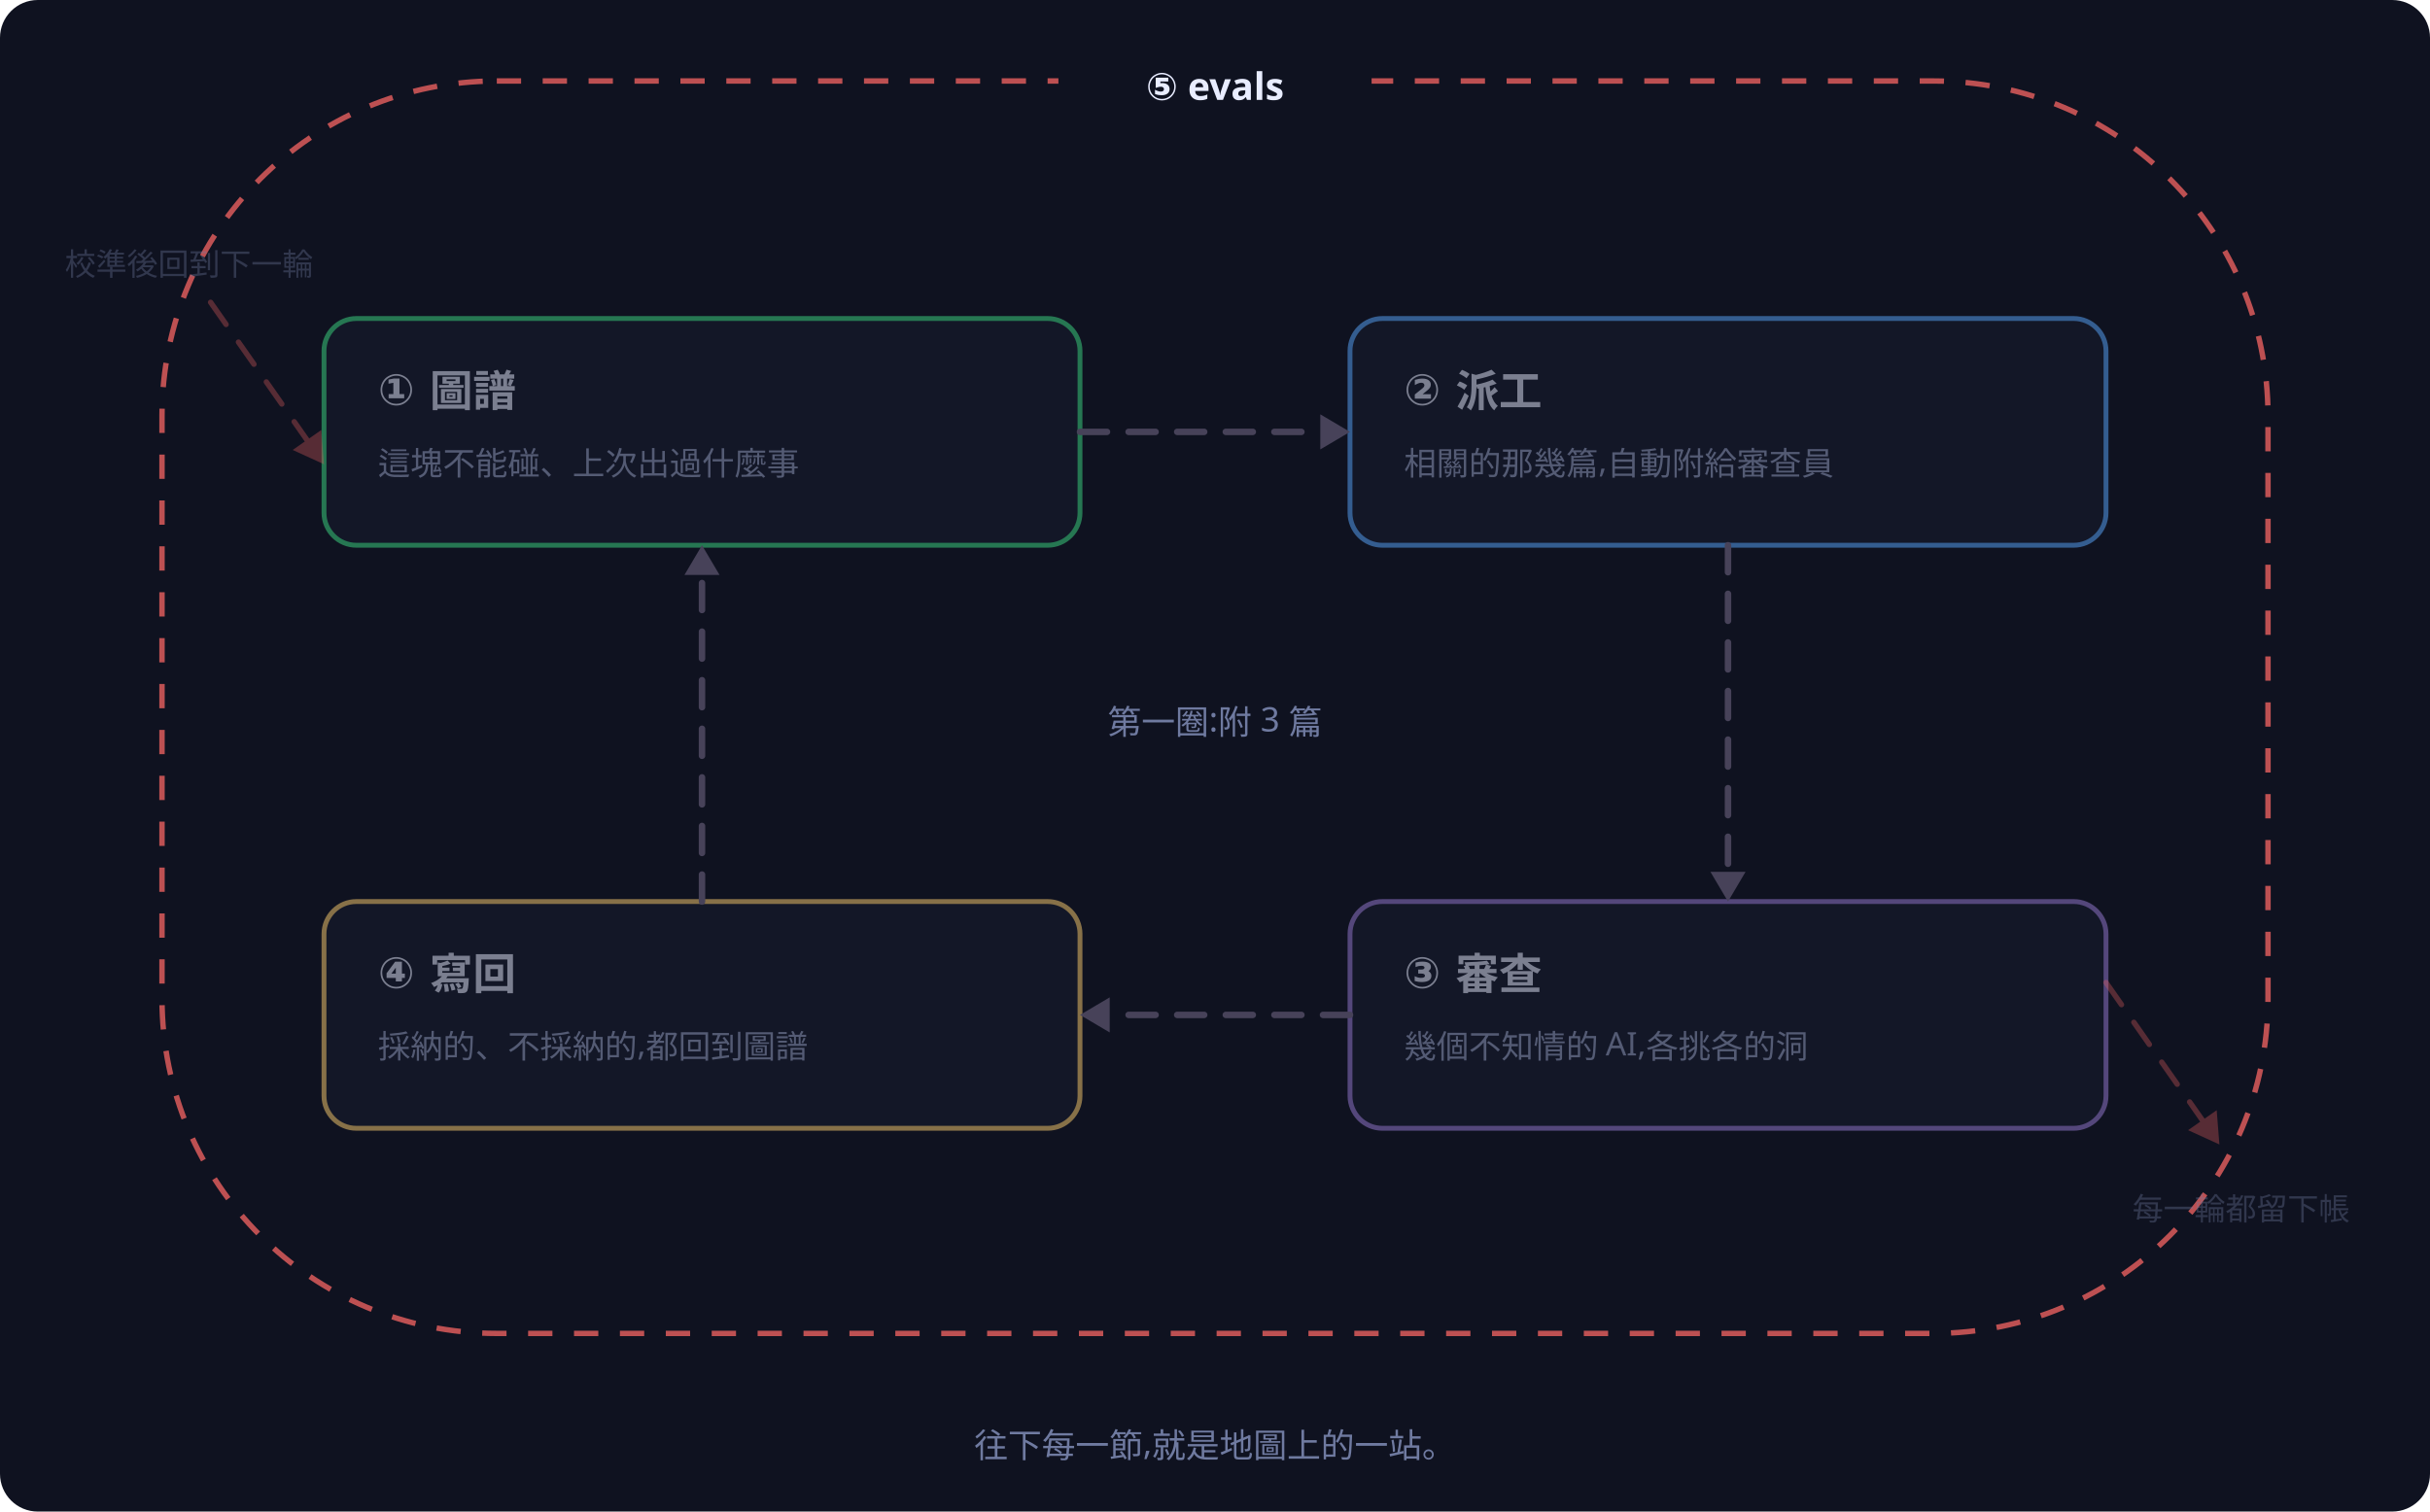
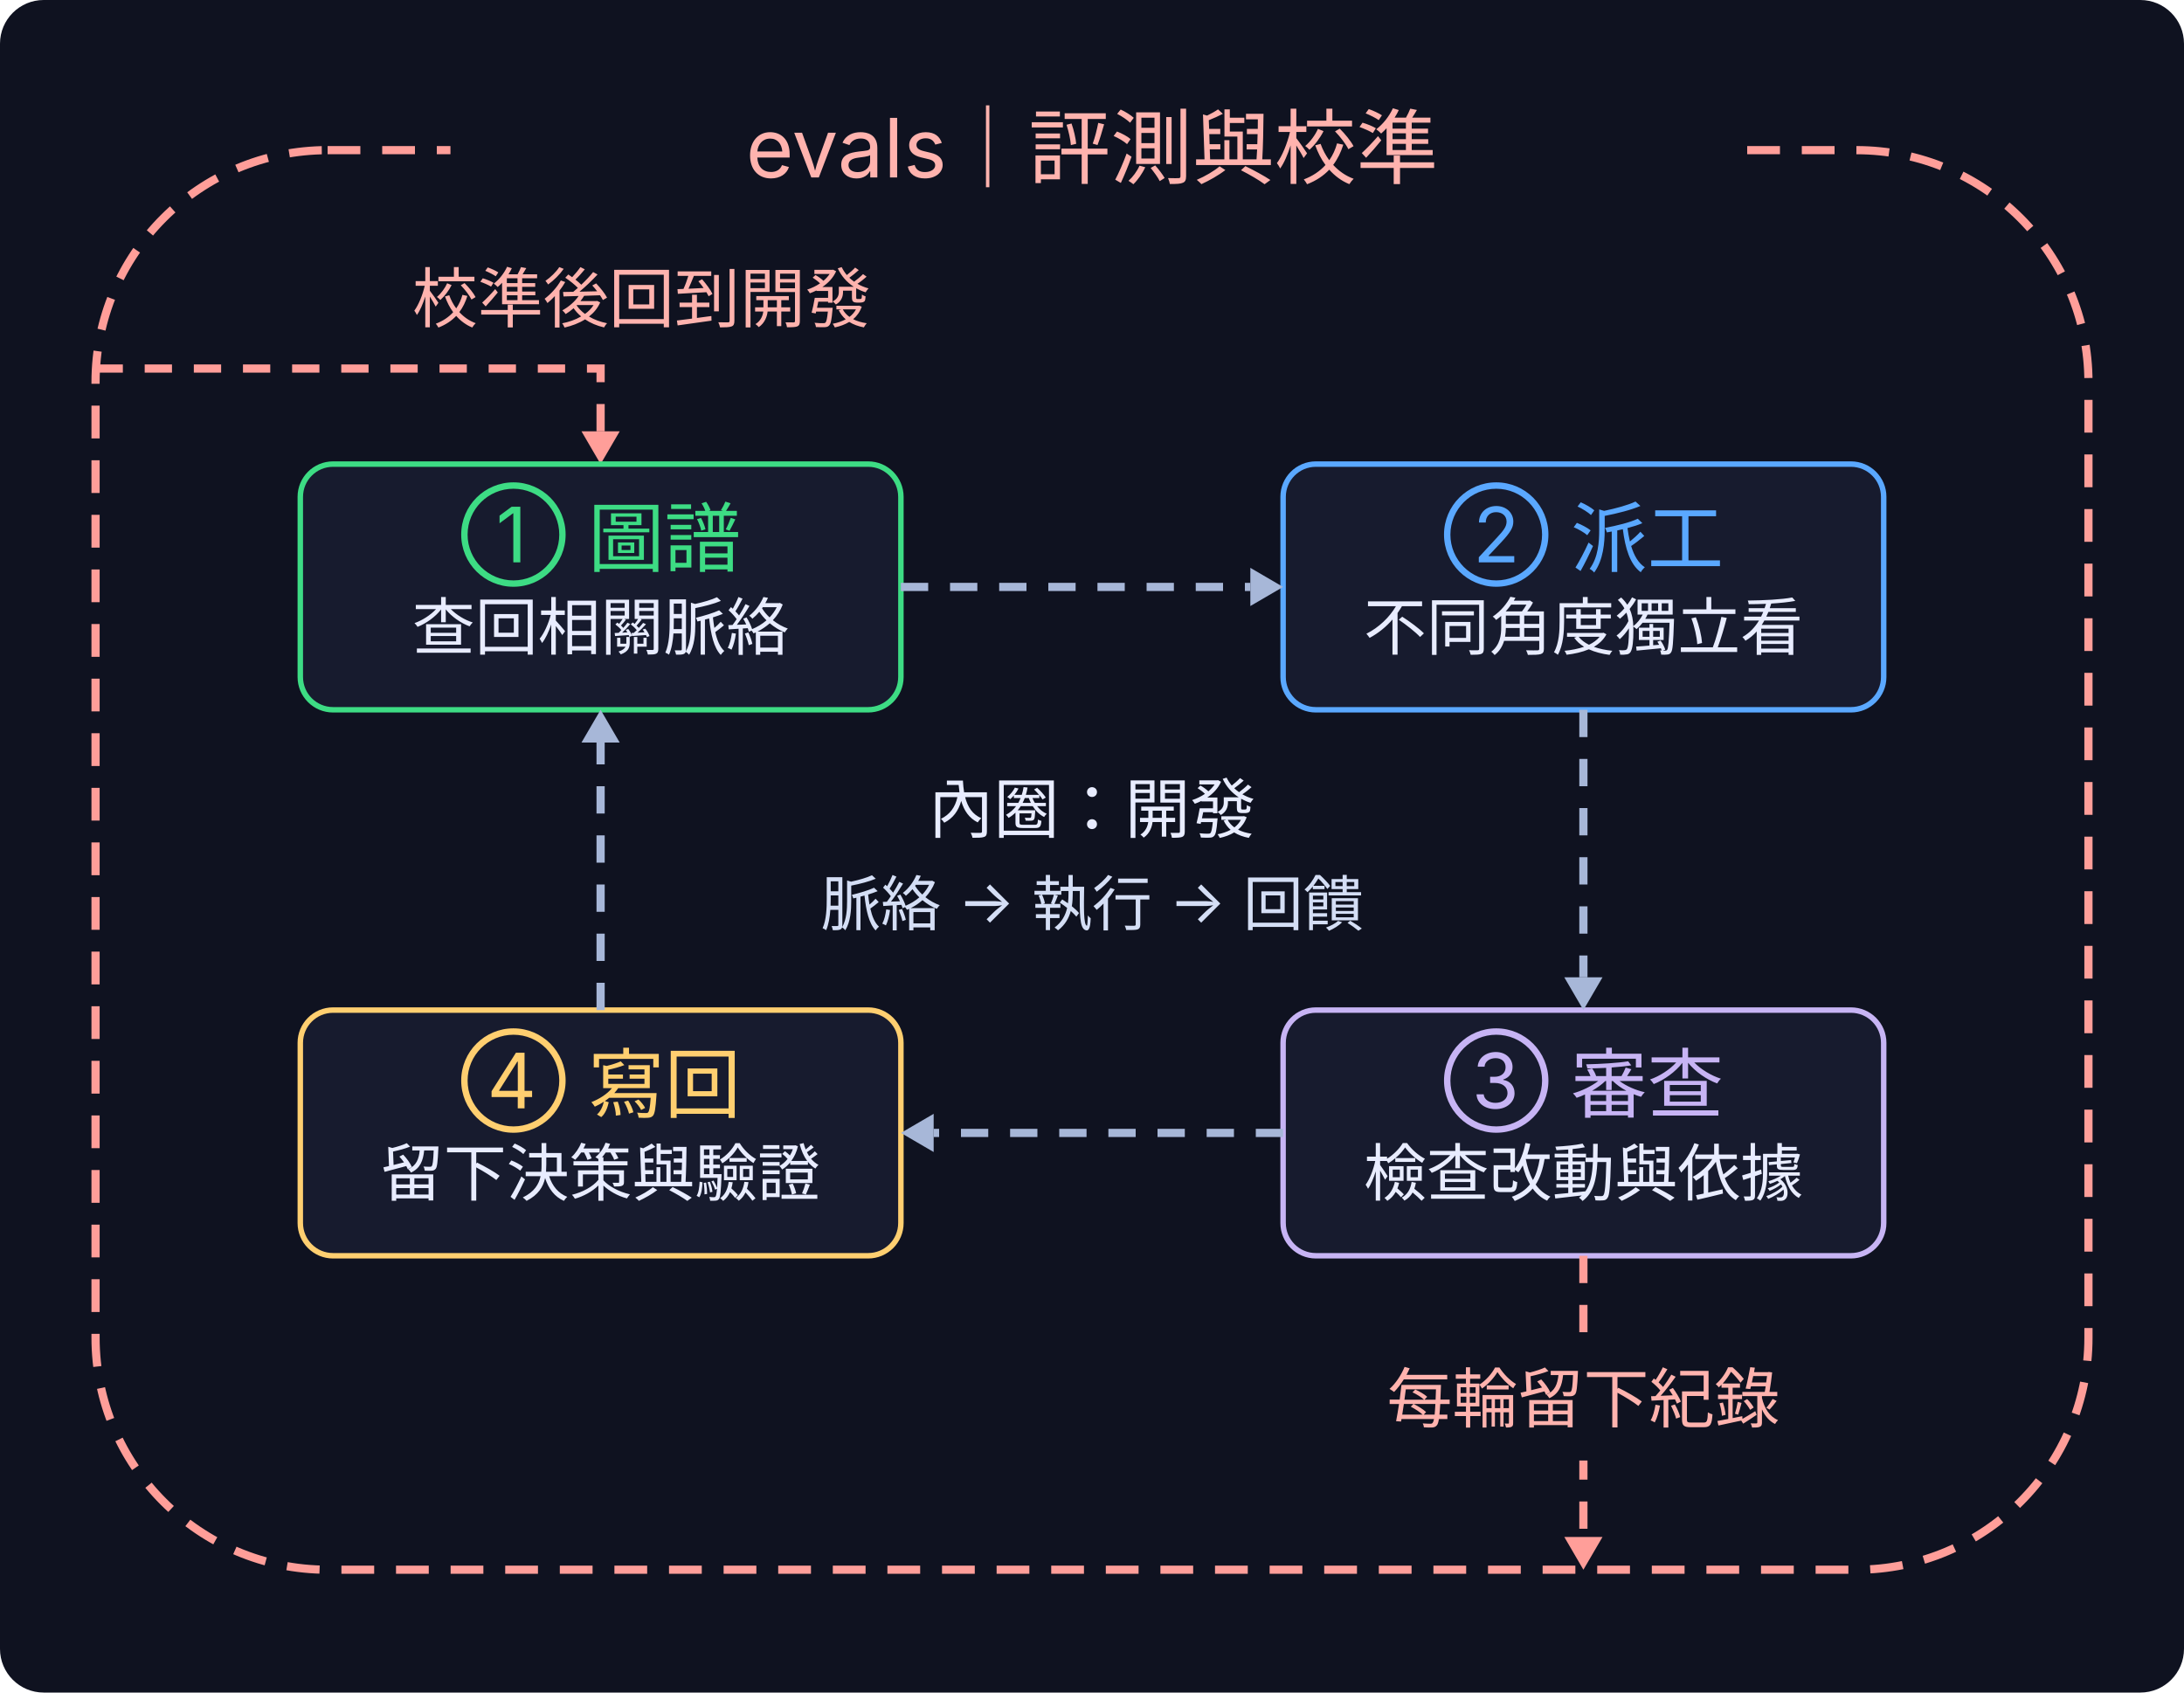
- <svg xmlns="http://www.w3.org/2000/svg" viewBox="0 0 900 560" width="900" height="560" role="img" aria-label="一次改動繞四站:圖譜(這塊不能碰、上次出過什麼事)→派工(相關的那幾篇自動附給審查員)→審查(幾個不知情的 AI 各挑各的洞)→寫回(採納的、不採納的都回到圖譜),然後再繞一圈,而且第二圈附上去的材料更多。最外圈是 evals:每一輪都留下帳,校準後回到下一輪。">
-   <style>.h{font-family:"PingFang TC","Noto Sans TC","Microsoft JhengHei",system-ui,sans-serif;fill:#e8ecff;font-weight:700}.n{font-family:"PingFang TC","Noto Sans TC","Microsoft JhengHei",system-ui,sans-serif;fill:#e8ecff}.s{font-family:"PingFang TC","Noto Sans TC","Microsoft JhengHei",system-ui,sans-serif;fill:#9aa4c8}.d{font-family:"PingFang TC","Noto Sans TC","Microsoft JhengHei",system-ui,sans-serif;fill:#6f7aa0}</style>
-   <rect x="0" y="0" width="900" height="560" rx="14" fill="#0f1220" />
-   <rect x="60" y="30" width="780" height="464" rx="124" fill="none" stroke="#dc5b5b" stroke-width="2" stroke-dasharray="9 8" opacity="0.85">
-     <animate attributeName="stroke-dashoffset" dur="6s" repeatCount="indefinite" values="0;-34" />
-   </rect>
-   <rect x="392" y="16" width="116" height="30" rx="8" fill="#0f1220" />
-   <text class="h" x="450" y="37" font-size="14" text-anchor="middle" fill="#dc5b5b">⑤ evals</text>
-   <g opacity="0.5">
-     <animate attributeName="opacity" dur="12s" repeatCount="indefinite" values="0.5;0.5;1;1;0.5;0.5;1;1;0.5;0.5" keyTimes="0.0;0.001;0.02;0.105;0.125;0.5;0.52;0.605;0.625;1.0" />
-     <rect x="120" y="118" width="280" height="84" rx="12" fill="#171b2e" stroke="#3ddc84" stroke-width="1.8" />
-     <text class="h" x="140" y="150" font-size="16" fill="#3ddc84">① 圖譜</text>
-     <text class="s" x="140" y="176" font-size="12">這塊不能碰、上次出過什麼事</text>
+ <svg xmlns="http://www.w3.org/2000/svg" width="800" height="620" viewBox="0 0 800 620" role="img" aria-labelledby="title desc">
+   <rect width="800" height="620" rx="16" fill="#0f1220" />
+   <g font-family="Inter, 'PingFang TC', 'Microsoft JhengHei', system-ui, sans-serif">
+     <rect x="35" y="55" width="730" height="520" rx="85" fill="none" stroke="#ff9e99" stroke-width="3" stroke-dasharray="12 8">
+       <animate attributeName="stroke-dashoffset" values="0;-40" dur="6s" repeatCount="indefinite" />
+     </rect>
+     <rect x="165" y="25" width="470" height="58" rx="12" fill="#0f1220" />
+     <text x="400" y="65" text-anchor="middle" font-size="30" fill="#ffb3ae">evals｜評測與校準</text>
+     <text x="235" y="118" text-anchor="middle" font-size="24" fill="#ffb3ae">校準後回到開發</text>
+     <path d="M35 135H220V158" fill="none" stroke="#ff9e99" stroke-width="3" stroke-dasharray="10 8">
+       <animate attributeName="stroke-dashoffset" values="0;-36" dur="1.6s" repeatCount="indefinite" />
+     </path>
+     <path d="M220 170l-7 -12h14z" fill="#ff9e99" />
+     <rect x="110" y="170" width="220" height="90" rx="12" fill="#171b2e" stroke="#3ddc84" stroke-width="2">
+       <animate attributeName="stroke-width" values="2;4;2" dur="8s" begin="0s" repeatCount="indefinite" />
+     </rect>
+     <text x="220" y="206" text-anchor="middle" font-size="28" fill="#3ddc84">① 圖譜</text>
+     <text x="220" y="238" text-anchor="middle" font-size="23" fill="#e8ecff">查回相關脈絡</text>
+     <rect x="470" y="170" width="220" height="90" rx="12" fill="#171b2e" stroke="#5aa8ff" stroke-width="2">
+       <animate attributeName="stroke-width" values="2;4;2" dur="8s" begin="2s" repeatCount="indefinite" />
+     </rect>
+     <text x="580" y="206" text-anchor="middle" font-size="28" fill="#5aa8ff">② 派工</text>
+     <text x="580" y="238" text-anchor="middle" font-size="23" fill="#e8ecff">不同角度獨立看</text>
+     <rect x="470" y="370" width="220" height="90" rx="12" fill="#171b2e" stroke="#c7b4f4" stroke-width="2">
+       <animate attributeName="stroke-width" values="2;4;2" dur="8s" begin="4s" repeatCount="indefinite" />
+     </rect>
+     <text x="580" y="406" text-anchor="middle" font-size="28" fill="#c7b4f4">③ 審查</text>
+     <text x="580" y="438" text-anchor="middle" font-size="23" fill="#e8ecff">檢查改動與依據</text>
+     <rect x="110" y="370" width="220" height="90" rx="12" fill="#171b2e" stroke="#ffcf70" stroke-width="2">
+       <animate attributeName="stroke-width" values="2;4;2" dur="8s" begin="6s" repeatCount="indefinite" />
+     </rect>
+     <text x="220" y="406" text-anchor="middle" font-size="28" fill="#ffcf70">④ 寫回</text>
+     <text x="220" y="438" text-anchor="middle" font-size="23" fill="#e8ecff">留下決策與驗證</text>
+     <path d="M330 215H458" fill="none" stroke="#a7b7d8" stroke-width="3" stroke-dasharray="10 8">
+       <animate attributeName="stroke-dashoffset" values="0;-36" dur="1.6s" repeatCount="indefinite" />
+     </path>
+     <path d="M470 215l-12 -7v14z" fill="#a7b7d8" />
+     <path d="M580 260V358" fill="none" stroke="#a7b7d8" stroke-width="3" stroke-dasharray="10 8">
+       <animate attributeName="stroke-dashoffset" values="0;-36" dur="1.6s" repeatCount="indefinite" />
+     </path>
+     <path d="M580 370l-7 -12h14z" fill="#a7b7d8" />
+     <path d="M470 415H342" fill="none" stroke="#a7b7d8" stroke-width="3" stroke-dasharray="10 8">
+       <animate attributeName="stroke-dashoffset" values="0;-36" dur="1.6s" repeatCount="indefinite" />
+     </path>
+     <path d="M330 415l12 -7v14z" fill="#a7b7d8" />
+     <path d="M220 370V272" fill="none" stroke="#a7b7d8" stroke-width="3" stroke-dasharray="10 8">
+       <animate attributeName="stroke-dashoffset" values="0;-36" dur="1.6s" repeatCount="indefinite" />
+     </path>
+     <path d="M220 260l-7 12h14z" fill="#a7b7d8" />
+     <text x="400" y="305" text-anchor="middle" font-size="24" fill="#e8ecff">內圈：開發</text>
+     <text x="400" y="339" text-anchor="middle" font-size="22" fill="#d4def5">脈絡 → 執行 → 回饋</text>
+     <path d="M580 460V563" fill="none" stroke="#ff9e99" stroke-width="3" stroke-dasharray="10 8">
+       <animate attributeName="stroke-dashoffset" values="0;-36" dur="1.6s" repeatCount="indefinite" />
+     </path>
+     <path d="M580 575l-7 -12h14z" fill="#ff9e99" />
+     <rect x="410" y="490" width="340" height="45" rx="9" fill="#0f1220" />
+     <text x="580" y="521" text-anchor="middle" font-size="24" fill="#ffb3ae">每輪留下紀錄</text>
  </g>
-   <g opacity="0.5">
-     <animate attributeName="opacity" dur="12s" repeatCount="indefinite" values="0.5;0.5;1;1;0.5;0.5;1;1;0.5;0.5" keyTimes="0.0;0.125;0.145;0.23;0.25;0.625;0.645;0.73;0.75;1.0" />
-     <rect x="500" y="118" width="280" height="84" rx="12" fill="#171b2e" stroke="#5aa8ff" stroke-width="1.8" />
-     <text class="h" x="520" y="150" font-size="16" fill="#5aa8ff">② 派工</text>
-     <text class="s" x="520" y="176" font-size="12">相關的那幾篇,自動附給審查員</text>
-   </g>
-   <g opacity="0.5">
-     <animate attributeName="opacity" dur="12s" repeatCount="indefinite" values="0.5;0.5;1;1;0.5;0.5;1;1;0.5;0.5" keyTimes="0.0;0.25;0.27;0.355;0.375;0.75;0.77;0.855;0.875;1.0" />
-     <rect x="500" y="334" width="280" height="84" rx="12" fill="#171b2e" stroke="#9a7bd6" stroke-width="1.8" />
-     <text class="h" x="520" y="366" font-size="16" fill="#9a7bd6">③ 審查</text>
-     <text class="s" x="520" y="392" font-size="12">幾個不知情的 AI,各挑各的洞</text>
-   </g>
-   <g opacity="0.5">
-     <animate attributeName="opacity" dur="12s" repeatCount="indefinite" values="0.5;0.5;1;1;0.5;0.5;1;1;0.5;0.5" keyTimes="0.0;0.375;0.395;0.48;0.5;0.875;0.895;0.98;0.985;1.0" />
-     <rect x="120" y="334" width="280" height="84" rx="12" fill="#171b2e" stroke="#ffcf70" stroke-width="1.8" />
-     <text class="h" x="140" y="366" font-size="16" fill="#ffcf70">④ 寫回</text>
-     <text class="s" x="140" y="392" font-size="12">採納的、不採納的,都回到圖譜</text>
-   </g>
-   <path d="M 400 160 L 489.0 160.0" stroke="#474259" stroke-width="2.4" stroke-linecap="round" stroke-dasharray="10 8" fill="none">
-     <animate attributeName="stroke-dashoffset" dur="1.0s" repeatCount="indefinite" values="0;-36" />
-   </path>
-   <path d="M 500 160 L 489.0 166.5 L 489.0 153.5 z" fill="#474259" />
-   <path d="M 640 202 L 640.0 323.0" stroke="#474259" stroke-width="2.4" stroke-linecap="round" stroke-dasharray="10 8" fill="none">
-     <animate attributeName="stroke-dashoffset" dur="1.0s" repeatCount="indefinite" values="0;-36" />
-   </path>
-   <path d="M 640 334 L 633.5 323.0 L 646.5 323.0 z" fill="#474259" />
-   <path d="M 500 376 L 411.0 376.0" stroke="#474259" stroke-width="2.4" stroke-linecap="round" stroke-dasharray="10 8" fill="none">
-     <animate attributeName="stroke-dashoffset" dur="1.0s" repeatCount="indefinite" values="0;-36" />
-   </path>
-   <path d="M 400 376 L 411.0 369.5 L 411.0 382.5 z" fill="#474259" />
-   <path d="M 260 334 L 260.0 213.0" stroke="#474259" stroke-width="2.4" stroke-linecap="round" stroke-dasharray="10 8" fill="none">
-     <animate attributeName="stroke-dashoffset" dur="1.0s" repeatCount="indefinite" values="0;-36" />
-   </path>
-   <path d="M 260 202 L 266.5 213.0 L 253.5 213.0 z" fill="#474259" />
-   <g opacity="1">
-     <animate attributeName="opacity" dur="12s" repeatCount="indefinite" values="1;1;0;0;1" keyTimes="0;0.48;0.52;0.96;1" />
-     <text class="d" x="450" y="272" font-size="12.5" text-anchor="middle">第一圈:附 3 篇</text>
-   </g>
-   <g opacity="0">
-     <animate attributeName="opacity" dur="12s" repeatCount="indefinite" values="0;0;1;1;0" keyTimes="0;0.52;0.56;0.96;1" />
-     <text class="n" x="450" y="272" font-size="12.5" text-anchor="middle" fill="#ffcf70">第二圈:附 8 篇——都是上一圈真的被採納過的</text>
-   </g>
-   <g opacity="0.35">
-     <animate attributeName="opacity" dur="12s" repeatCount="indefinite" values="0.35;0.35;1;1;0.35;0.35;1;0.35" keyTimes="0;0.38;0.4;0.5;0.52;0.88;0.9;1" />
-     <path d="M 780 364 L 815.7 415.0" stroke="#dc5b5b" stroke-width="2" stroke-linecap="round" stroke-dasharray="10 8" fill="none">
-       <animate attributeName="stroke-dashoffset" dur="1.0s" repeatCount="indefinite" values="0;-36" />
-     </path>
-     <path d="M 822 424 L 810.4 418.7 L 821.0 411.3 z" fill="#dc5b5b" />
-     <text class="d" x="830" y="452" font-size="11.5" text-anchor="middle" fill="#dc5b5b">每一輪都留下帳</text>
-   </g>
-   <g opacity="0.35">
-     <animate attributeName="opacity" dur="12s" repeatCount="indefinite" values="0.35;0.35;1;1;0.35;0.35;1;0.35" keyTimes="0;0.45;0.47;0.57;0.59;0.95;0.97;1" />
-     <path d="M 78 112 L 113.7 163.0" stroke="#dc5b5b" stroke-width="2" stroke-linecap="round" stroke-dasharray="10 8" fill="none">
-       <animate attributeName="stroke-dashoffset" dur="1.0s" repeatCount="indefinite" values="0;-36" />
-     </path>
-     <path d="M 120 172 L 108.4 166.7 L 119.0 159.3 z" fill="#dc5b5b" />
-     <text class="d" x="70" y="102" font-size="11.5" text-anchor="middle" fill="#dc5b5b">校準後回到下一輪</text>
-   </g>
-   <text class="d" x="450" y="540" font-size="12.5" text-anchor="middle">往下每一節,就是地圖上的一站。</text>
</svg>
